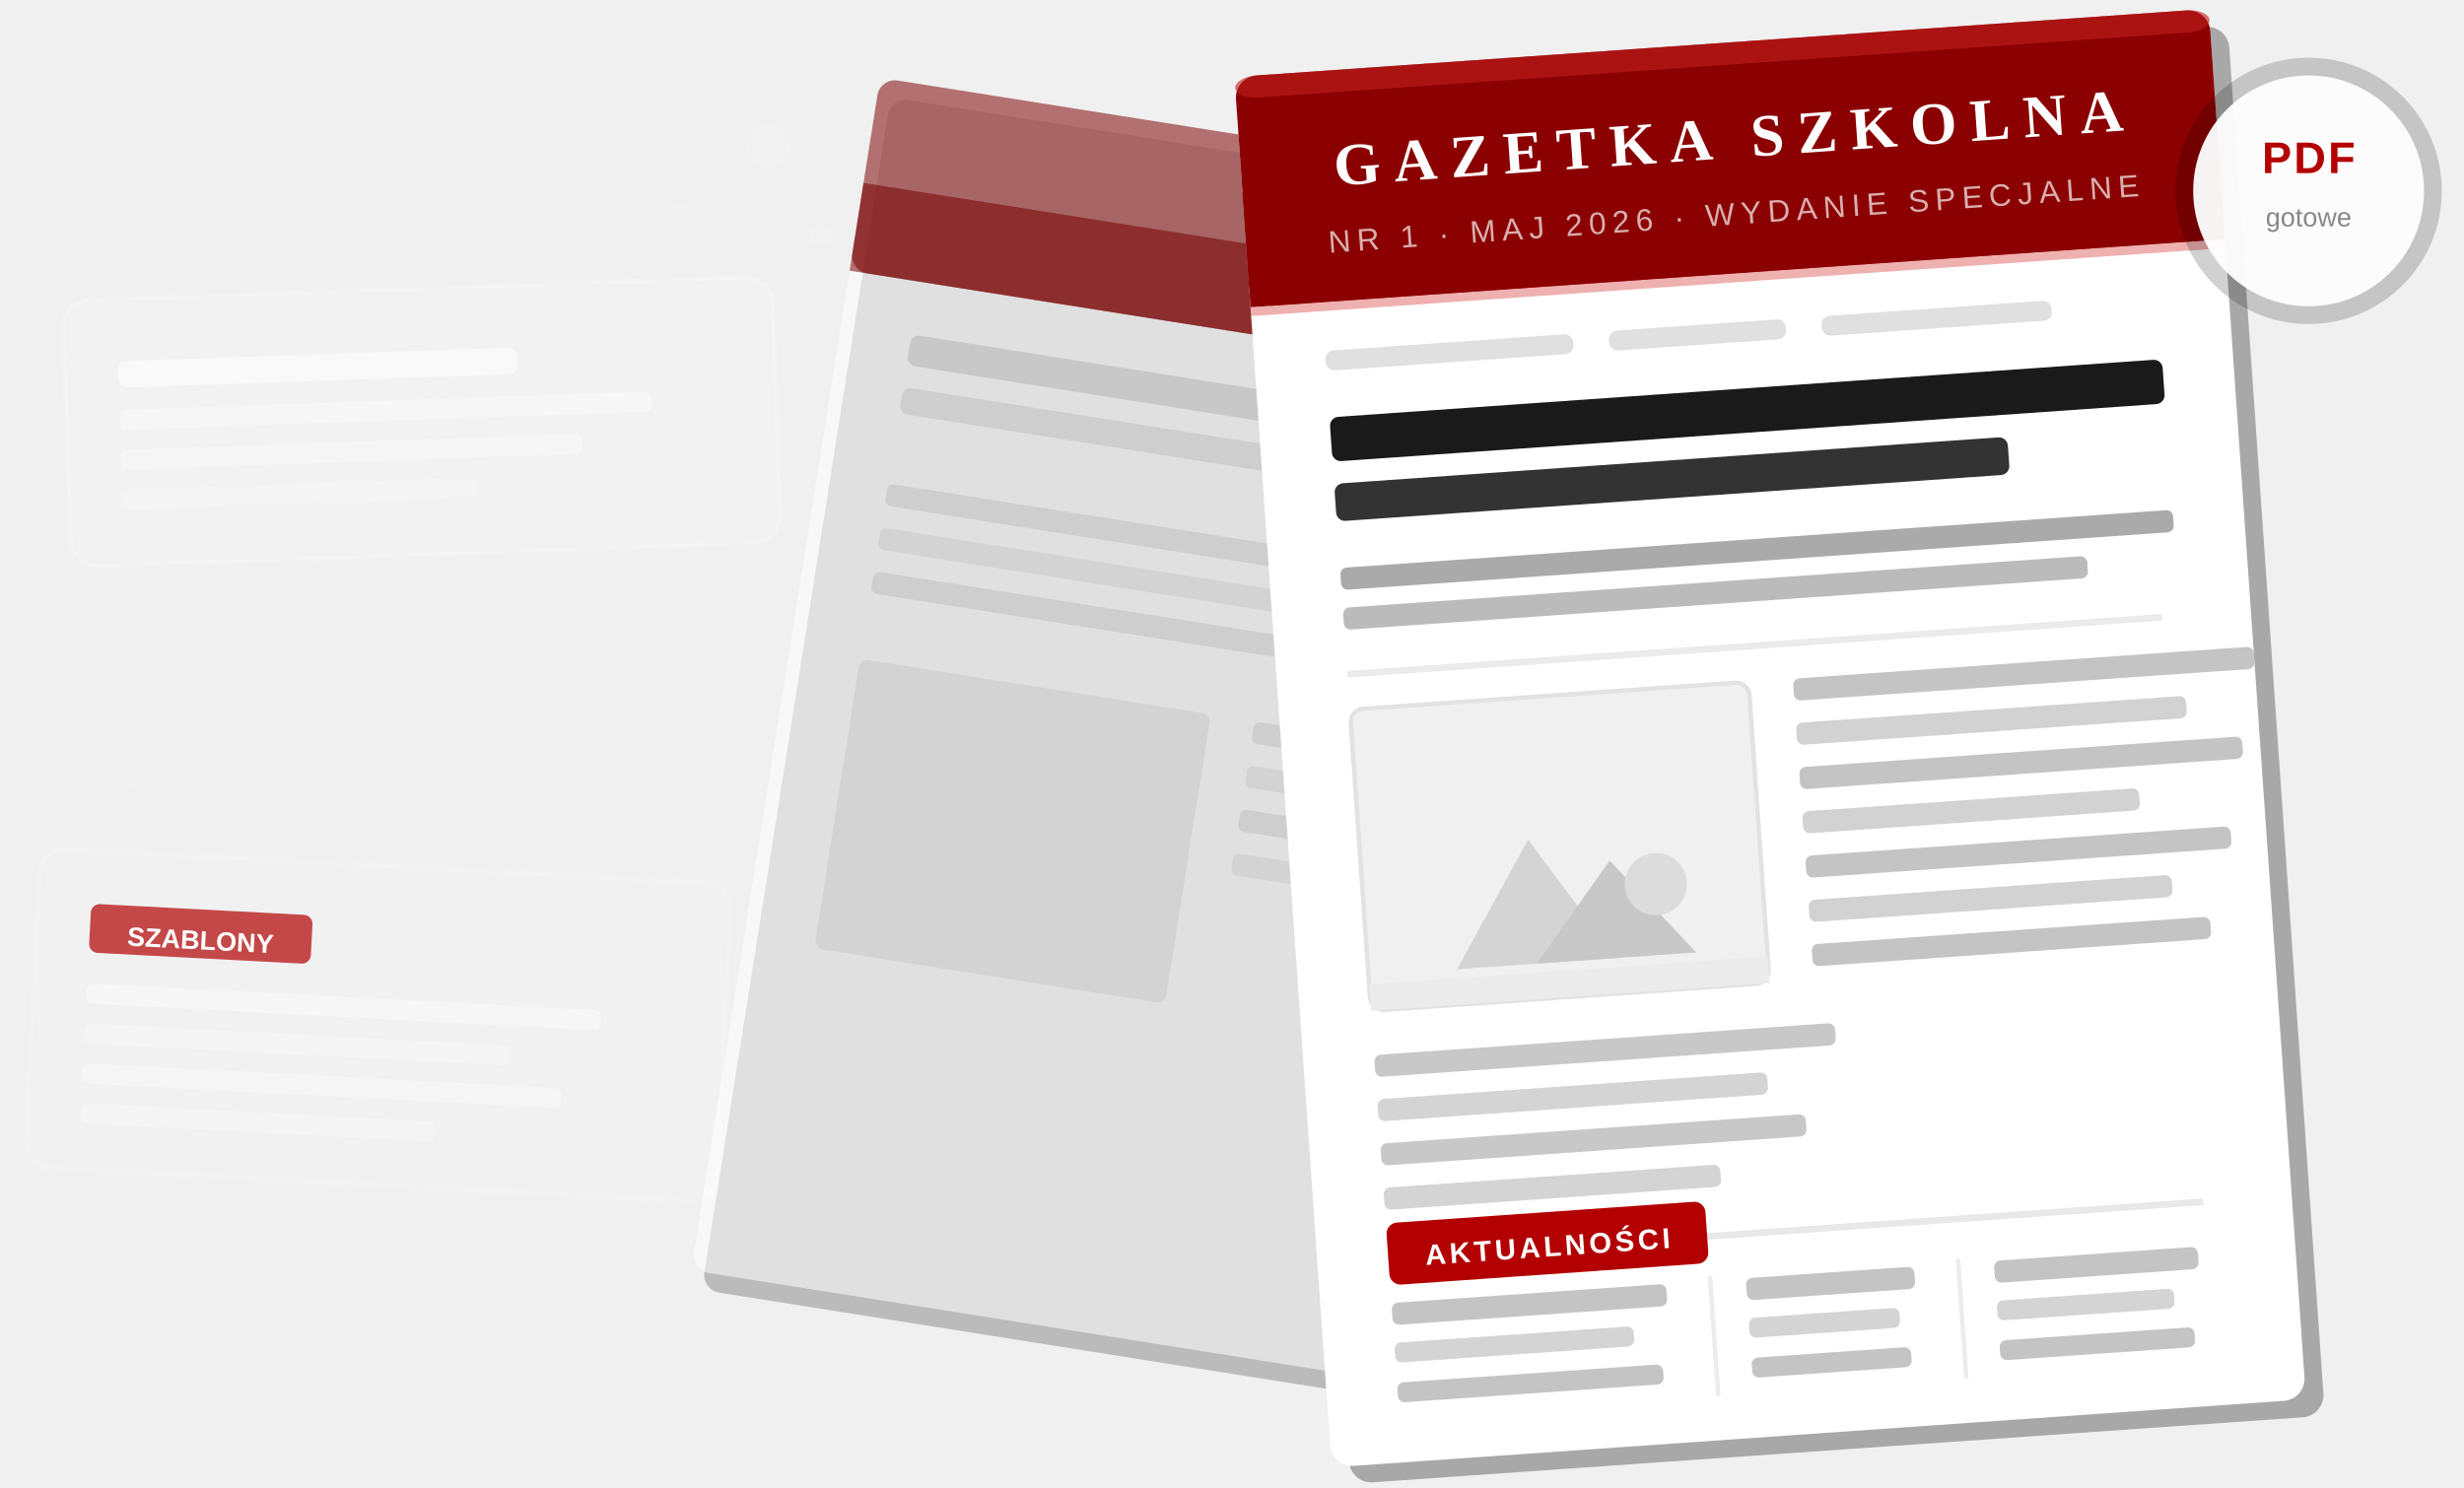
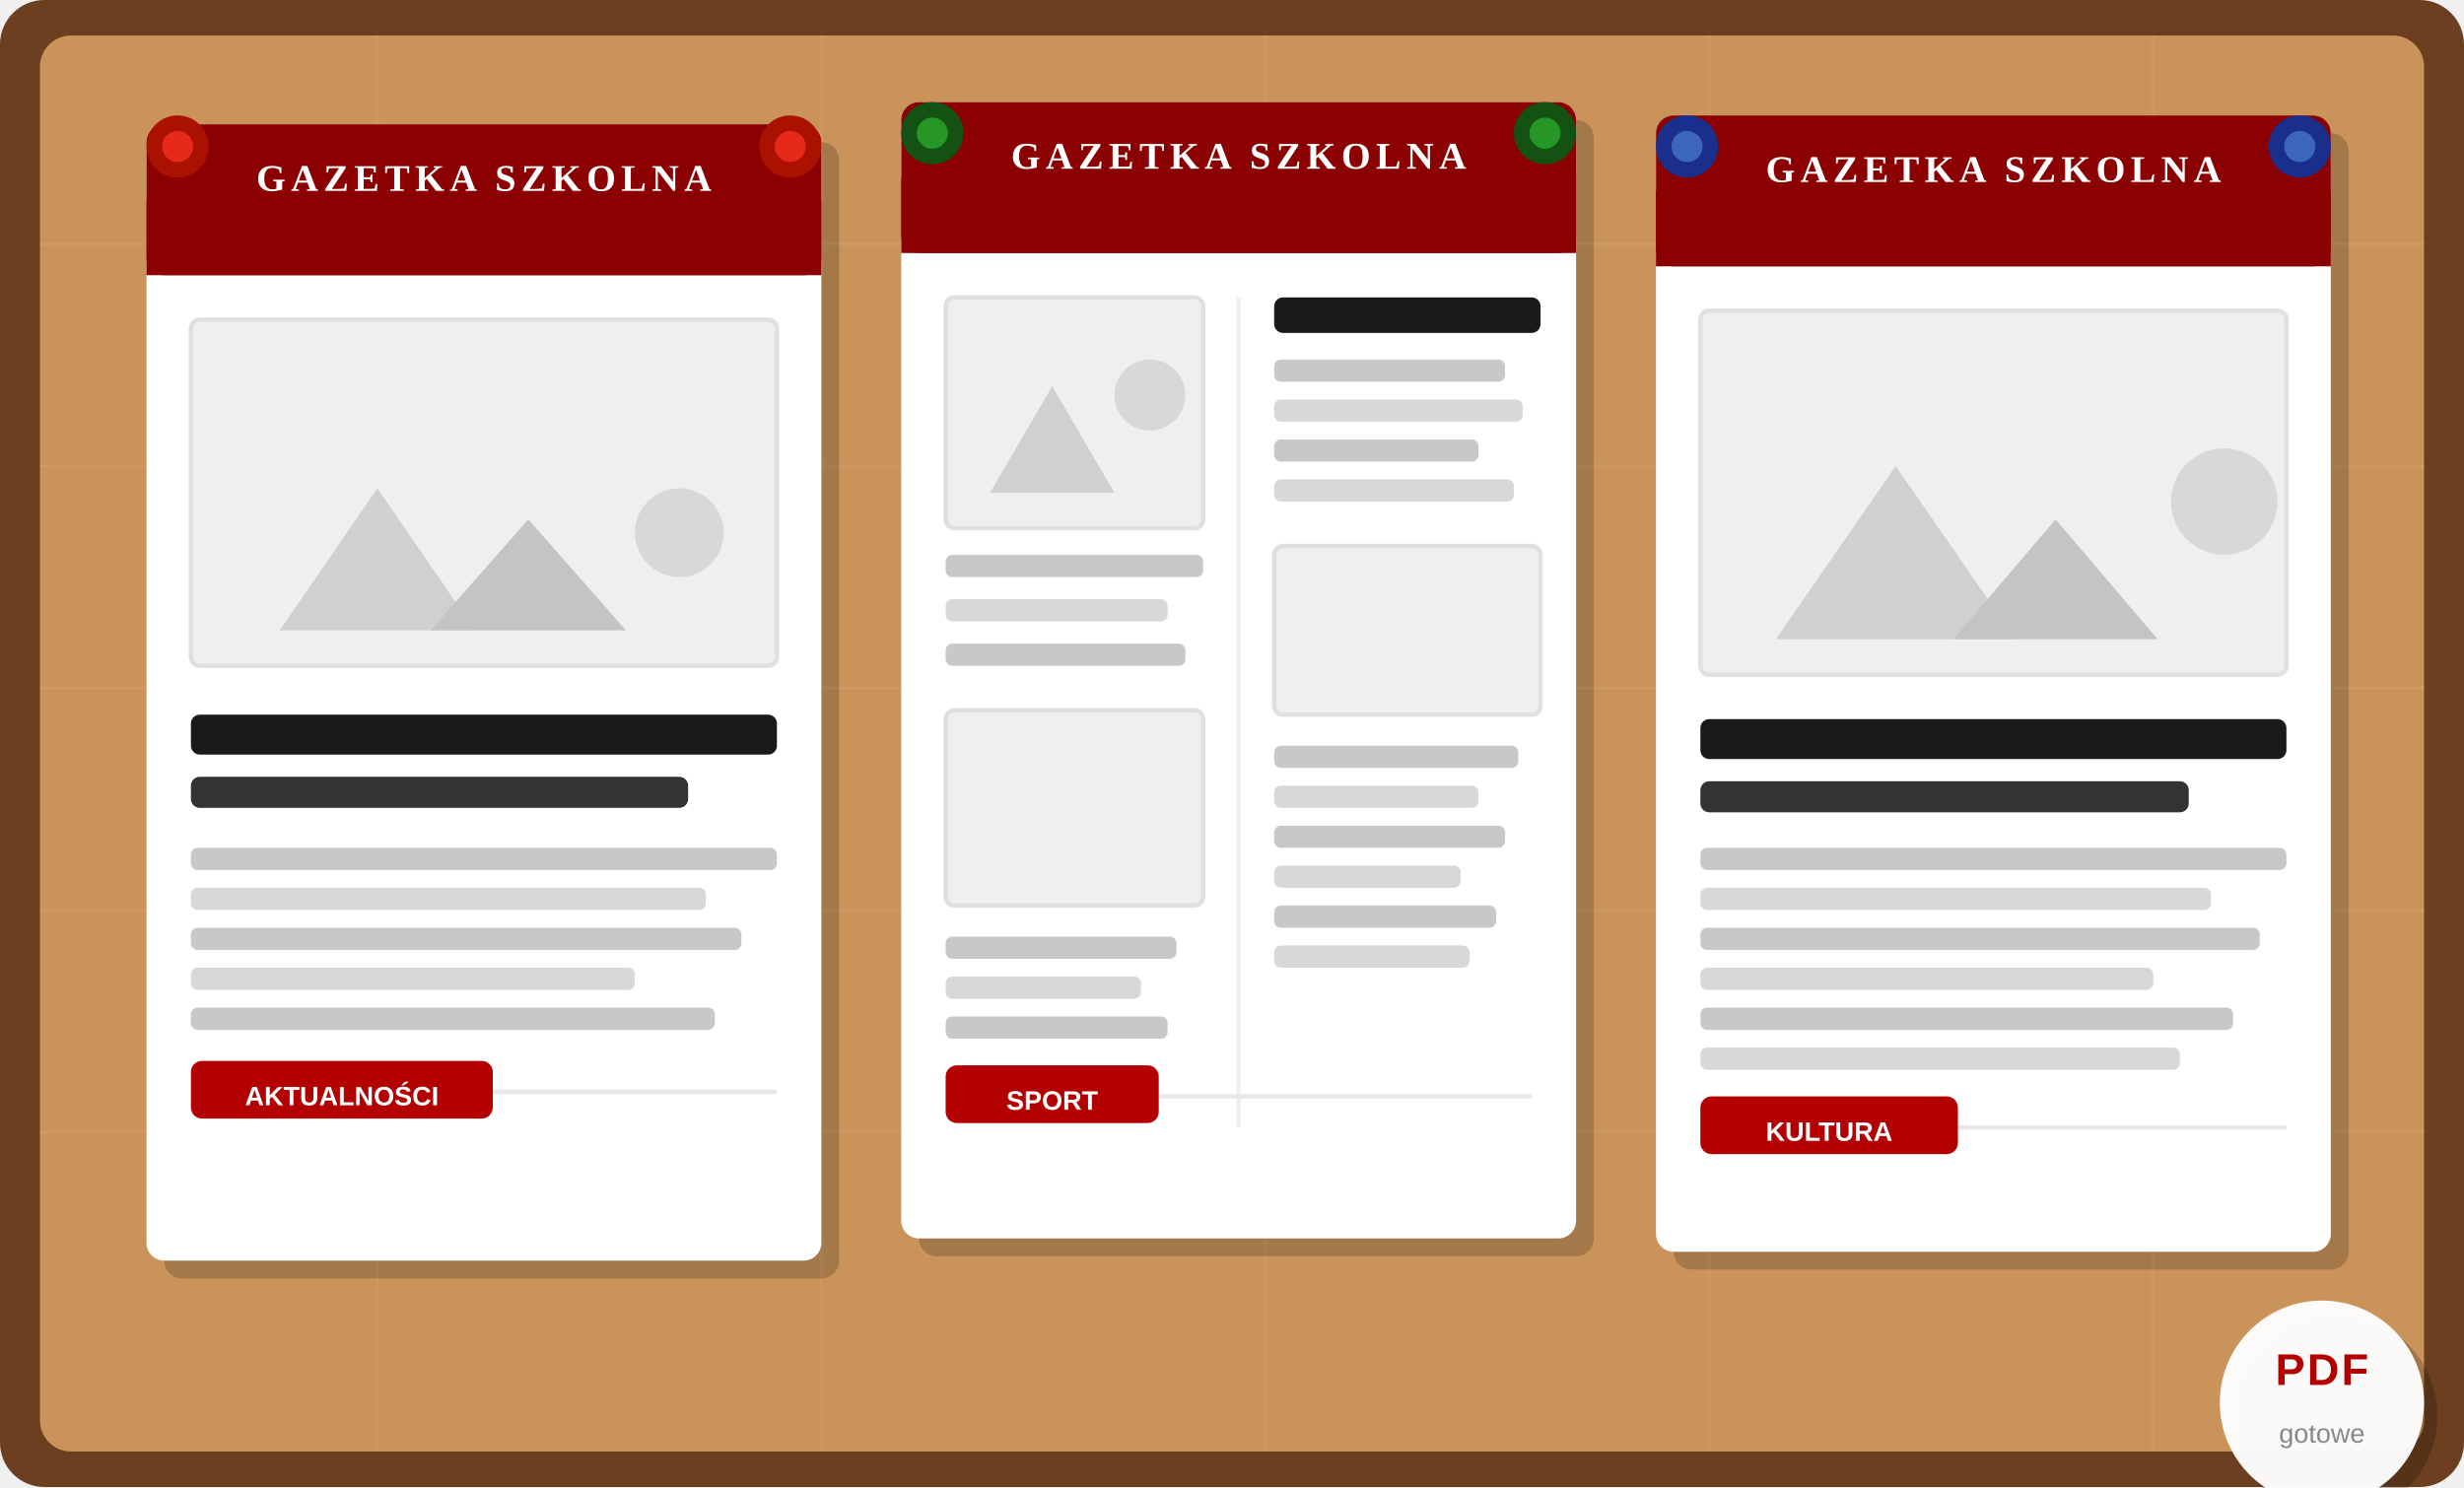
- <svg xmlns="http://www.w3.org/2000/svg" viewBox="15 25 555 335" role="img" aria-label="Ilustracja gazetki szkolnej w formacie PDF">
-   <g transform="rotate(9, 300, 198)">
-     <rect x="193" y="62" width="192" height="272" rx="4" fill="rgba(0,0,0,0.22)" />
-     <rect x="190" y="58" width="192" height="272" rx="4" fill="#fff" opacity="0.55" />
-     <rect x="190" y="58" width="192" height="44" rx="4" fill="rgba(120,0,0,0.55)" />
-     <rect x="190" y="82" width="192" height="20" fill="rgba(120,0,0,0.55)" />
-     <rect x="206" y="114" width="124" height="7" rx="2" fill="rgba(180,180,180,0.55)" />
-     <rect x="206" y="126" width="100" height="6" rx="2" fill="rgba(180,180,180,0.4)" />
-     <rect x="206" y="148" width="160" height="5" rx="1.5" fill="rgba(180,180,180,0.4)" />
-     <rect x="206" y="158" width="140" height="5" rx="1.5" fill="rgba(180,180,180,0.3)" />
-     <rect x="206" y="168" width="152" height="5" rx="1.5" fill="rgba(180,180,180,0.4)" />
-     <rect x="206" y="188" width="80" height="66" rx="2" fill="rgba(180,180,180,0.3)" />
-     <rect x="296" y="188" width="86" height="5" rx="1.5" fill="rgba(180,180,180,0.4)" />
-     <rect x="296" y="198" width="70" height="5" rx="1.5" fill="rgba(180,180,180,0.3)" />
-     <rect x="296" y="208" width="80" height="5" rx="1.5" fill="rgba(180,180,180,0.4)" />
-     <rect x="296" y="218" width="58" height="5" rx="1.5" fill="rgba(180,180,180,0.3)" />
-   </g>
-   <g transform="rotate(-4, 418, 195)">
-     <rect x="308" y="38" width="220" height="314" rx="5" fill="rgba(0,0,0,0.3)" />
-     <rect x="304" y="34" width="220" height="314" rx="5" fill="#ffffff" />
-     <rect x="304" y="34" width="220" height="52" rx="5" fill="#8b0000" />
-     <rect x="304" y="60" width="220" height="26" fill="#8b0000" />
-     <rect x="304" y="34" width="220" height="5" rx="5" fill="#c02020" opacity="0.6" />
-     <text x="414" y="60" font-family="Georgia,'Times New Roman',serif" font-size="13.5" font-weight="700" fill="#ffffff" text-anchor="middle" letter-spacing="3">GAZETKA SZKOLNA</text>
-     <text x="414" y="75" font-family="Arial,Helvetica,sans-serif" font-size="7" fill="rgba(255,255,255,0.68)" text-anchor="middle" letter-spacing="1.4">NR 1 · MAJ 2026 · WYDANIE SPECJALNE</text>
-     <rect x="304" y="86" width="220" height="2" fill="rgba(220,80,80,0.45)" />
-     <rect x="320" y="97" width="56" height="4.5" rx="2" fill="#e0e0e0" />
-     <rect x="384" y="97" width="40" height="4.5" rx="2" fill="#e0e0e0" />
-     <rect x="432" y="97" width="52" height="4.5" rx="2" fill="#e0e0e0" />
-     <rect x="320" y="112" width="188" height="10" rx="2" fill="#1a1a1a" />
-     <rect x="320" y="127" width="152" height="8.5" rx="2" fill="#333" />
-     <rect x="320" y="146" width="188" height="5" rx="1.5" fill="#aaa" />
-     <rect x="320" y="155" width="168" height="5" rx="1.5" fill="#bbb" />
-     <line x1="320" y1="170" x2="504" y2="170" stroke="#ebebeb" stroke-width="1.5" />
-     <rect x="320" y="178" width="90" height="68" rx="3" fill="#f0f0f0" stroke="#e2e2e2" stroke-width="1" />
-     <polygon points="340,238 358,210 376,238" fill="#d4d4d4" />
-     <polygon points="358,238 376,216 394,238" fill="#c8c8c8" />
-     <circle cx="386" cy="222" r="7" fill="#dcdcdc" />
-     <rect x="320" y="240" width="90" height="6" rx="0" fill="#ebebeb" />
-     <rect x="420" y="178" width="104" height="5" rx="1.5" fill="#c4c4c4" />
-     <rect x="420" y="188" width="88" height="5" rx="1.5" fill="#d2d2d2" />
-     <rect x="420" y="198" width="100" height="5" rx="1.5" fill="#c4c4c4" />
-     <rect x="420" y="208" width="76" height="5" rx="1.5" fill="#d2d2d2" />
-     <rect x="420" y="218" width="96" height="5" rx="1.5" fill="#c4c4c4" />
-     <rect x="420" y="228" width="82" height="5" rx="1.5" fill="#d2d2d2" />
-     <rect x="420" y="238" width="90" height="5" rx="1.5" fill="#c4c4c4" />
-     <rect x="320" y="256" width="104" height="5" rx="1.5" fill="#c8c8c8" />
-     <rect x="320" y="266" width="88" height="5" rx="1.5" fill="#d4d4d4" />
-     <rect x="320" y="276" width="96" height="5" rx="1.5" fill="#c8c8c8" />
-     <rect x="320" y="286" width="76" height="5" rx="1.5" fill="#d4d4d4" />
-     <line x1="320" y1="302" x2="504" y2="302" stroke="#e8e8e8" stroke-width="1.5" />
-     <rect x="320" y="294" width="72" height="14" rx="2.5" fill="#b30000" />
-     <text x="356" y="304" font-family="Arial,Helvetica,sans-serif" font-size="6.5" fill="#ffffff" font-weight="700" text-anchor="middle" letter-spacing="0.8">AKTUALNOŚCI</text>
-     <line x1="392" y1="311" x2="392" y2="338" stroke="#ececec" stroke-width="1" />
-     <line x1="448" y1="311" x2="448" y2="338" stroke="#ececec" stroke-width="1" />
-     <rect x="320" y="312" width="62" height="5" rx="1.5" fill="#c4c4c4" />
-     <rect x="320" y="321" width="54" height="4.5" rx="1.5" fill="#d4d4d4" />
-     <rect x="320" y="330" width="60" height="4.5" rx="1.5" fill="#c4c4c4" />
-     <rect x="400" y="312" width="38" height="5" rx="1.5" fill="#c4c4c4" />
-     <rect x="400" y="321" width="34" height="4.5" rx="1.5" fill="#d4d4d4" />
-     <rect x="400" y="330" width="36" height="4.5" rx="1.5" fill="#c4c4c4" />
-     <rect x="456" y="312" width="46" height="5" rx="1.5" fill="#c4c4c4" />
-     <rect x="456" y="321" width="40" height="4.5" rx="1.5" fill="#d4d4d4" />
-     <rect x="456" y="330" width="44" height="4.5" rx="1.5" fill="#c4c4c4" />
-   </g>
-   <g transform="translate(535, 68)">
-     <circle cx="0" cy="0" r="30" fill="rgba(0,0,0,0.18)" />
-     <circle cx="0" cy="0" r="26" fill="#ffffff" opacity="0.95" />
-     <text x="0" y="-4" font-family="Arial,Helvetica,sans-serif" font-size="10" font-weight="800" fill="#b30000" text-anchor="middle" letter-spacing="0.5">PDF</text>
-     <text x="0" y="8" font-family="Arial,Helvetica,sans-serif" font-size="6" fill="#888" text-anchor="middle">gotowe</text>
-   </g>
-   <g transform="rotate(-2, 110, 120)">
-     <rect x="30" y="90" width="160" height="60" rx="6" fill="rgba(255,255,255,0.12)" />
-     <rect x="30" y="90" width="160" height="60" rx="6" stroke="rgba(255,255,255,0.2)" stroke-width="1" fill="none" />
-     <rect x="42" y="104" width="90" height="6" rx="2" fill="rgba(255,255,255,0.55)" />
-     <rect x="42" y="115" width="120" height="4.5" rx="1.5" fill="rgba(255,255,255,0.35)" />
-     <rect x="42" y="124" width="104" height="4.5" rx="1.5" fill="rgba(255,255,255,0.3)" />
-     <rect x="42" y="133" width="80" height="4.5" rx="1.5" fill="rgba(255,255,255,0.25)" />
-   </g>
-   <g transform="rotate(3, 100, 260)">
-     <rect x="22" y="220" width="156" height="72" rx="6" fill="rgba(255,255,255,0.09)" />
-     <rect x="22" y="220" width="156" height="72" rx="6" stroke="rgba(255,255,255,0.16)" stroke-width="1" fill="none" />
-     <rect x="34" y="232" width="50" height="11" rx="2" fill="rgba(179,0,0,0.7)" />
-     <text x="59" y="241" font-family="Arial,Helvetica,sans-serif" font-size="6" fill="#fff" text-anchor="middle" font-weight="700">SZABLONY</text>
-     <rect x="34" y="250" width="116" height="4.5" rx="1.5" fill="rgba(255,255,255,0.4)" />
-     <rect x="34" y="259" width="96" height="4.5" rx="1.5" fill="rgba(255,255,255,0.3)" />
-     <rect x="34" y="268" width="108" height="4.5" rx="1.5" fill="rgba(255,255,255,0.35)" />
-     <rect x="34" y="277" width="80" height="4.5" rx="1.5" fill="rgba(255,255,255,0.25)" />
-   </g>
-   <circle cx="188" cy="58" r="5" fill="rgba(255,255,255,0.13)" />
-   <circle cx="168" cy="74" r="3" fill="rgba(255,255,255,0.09)" />
-   <circle cx="200" cy="78" r="2.5" fill="rgba(255,255,255,0.11)" />
-   <circle cx="60" cy="180" r="4" fill="rgba(255,255,255,0.1)" />
-   <circle cx="45" cy="200" r="2.5" fill="rgba(255,255,255,0.08)" />
-   <circle cx="74" cy="196" r="2" fill="rgba(255,255,255,0.1)" />
-   <circle cx="580" cy="340" r="5" fill="rgba(255,255,255,0.08)" />
-   <circle cx="598" cy="318" r="3" fill="rgba(255,255,255,0.06)" />
-   <circle cx="615" cy="355" r="2.5" fill="rgba(255,255,255,0.07)" />
+ <svg xmlns="http://www.w3.org/2000/svg" viewBox="15 25 555 335" role="img" aria-label="Ilustracja gazetki ściennej szkolnej w formacie PDF">
+   <rect x="15" y="25" width="555" height="335" rx="10" fill="#6b3f1f" />
+   <rect x="24" y="33" width="537" height="319" rx="7" fill="#c9935a" />
+   <line x1="24" y1="80" x2="561" y2="80" stroke="#d4a06a" stroke-width="0.8" opacity="0.4" />
+   <line x1="24" y1="130" x2="561" y2="130" stroke="#d4a06a" stroke-width="0.8" opacity="0.4" />
+   <line x1="24" y1="180" x2="561" y2="180" stroke="#d4a06a" stroke-width="0.8" opacity="0.4" />
+   <line x1="24" y1="230" x2="561" y2="230" stroke="#d4a06a" stroke-width="0.8" opacity="0.4" />
+   <line x1="24" y1="280" x2="561" y2="280" stroke="#d4a06a" stroke-width="0.8" opacity="0.4" />
+   <line x1="100" y1="33" x2="100" y2="352" stroke="#d4a06a" stroke-width="0.8" opacity="0.35" />
+   <line x1="200" y1="33" x2="200" y2="352" stroke="#d4a06a" stroke-width="0.8" opacity="0.35" />
+   <line x1="300" y1="33" x2="300" y2="352" stroke="#d4a06a" stroke-width="0.8" opacity="0.35" />
+   <line x1="400" y1="33" x2="400" y2="352" stroke="#d4a06a" stroke-width="0.8" opacity="0.35" />
+   <line x1="500" y1="33" x2="500" y2="352" stroke="#d4a06a" stroke-width="0.8" opacity="0.35" />
+   <rect x="52" y="57" width="152" height="256" rx="4" fill="rgba(0,0,0,0.18)" />
+   <rect x="48" y="53" width="152" height="256" rx="4" fill="#ffffff" />
+   <rect x="48" y="53" width="152" height="34" rx="4" fill="#8b0000" />
+   <rect x="48" y="70" width="152" height="17" fill="#8b0000" />
+   <text x="124" y="68" font-family="Georgia,'Times New Roman',serif" font-size="8.5" font-weight="700" fill="#ffffff" text-anchor="middle" letter-spacing="1.2">GAZETKA SZKOLNA</text>
+   <rect x="58" y="97" width="132" height="78" rx="2" fill="#efefef" stroke="#e0e0e0" stroke-width="1" />
+   <polygon points="78,167 100,135 122,167" fill="#d0d0d0" />
+   <polygon points="112,167 134,142 156,167" fill="#c4c4c4" />
+   <circle cx="168" cy="145" r="10" fill="#d8d8d8" />
+   <rect x="58" y="186" width="132" height="9" rx="2" fill="#1a1a1a" />
+   <rect x="58" y="200" width="112" height="7" rx="2" fill="#333" />
+   <rect x="58" y="216" width="132" height="5" rx="1.5" fill="#c8c8c8" />
+   <rect x="58" y="225" width="116" height="5" rx="1.5" fill="#d8d8d8" />
+   <rect x="58" y="234" width="124" height="5" rx="1.5" fill="#c8c8c8" />
+   <rect x="58" y="243" width="100" height="5" rx="1.5" fill="#d8d8d8" />
+   <rect x="58" y="252" width="118" height="5" rx="1.5" fill="#c8c8c8" />
+   <line x1="58" y1="271" x2="190" y2="271" stroke="#e8e8e8" stroke-width="1" />
+   <rect x="58" y="264" width="68" height="13" rx="2.5" fill="#b30000" />
+   <text x="92" y="274" font-family="Arial,Helvetica,sans-serif" font-size="6" fill="#ffffff" font-weight="700" text-anchor="middle">AKTUALNOŚCI</text>
+   <circle cx="55" cy="58" r="7" fill="#aa1100" />
+   <circle cx="55" cy="58" r="3.5" fill="#ff3322" opacity="0.7" />
+   <circle cx="193" cy="58" r="7" fill="#aa1100" />
+   <circle cx="193" cy="58" r="3.5" fill="#ff3322" opacity="0.7" />
+   <rect x="222" y="52" width="152" height="256" rx="4" fill="rgba(0,0,0,0.18)" />
+   <rect x="218" y="48" width="152" height="256" rx="4" fill="#ffffff" />
+   <rect x="218" y="48" width="152" height="34" rx="4" fill="#8b0000" />
+   <rect x="218" y="65" width="152" height="17" fill="#8b0000" />
+   <text x="294" y="63" font-family="Georgia,'Times New Roman',serif" font-size="8.5" font-weight="700" fill="#ffffff" text-anchor="middle" letter-spacing="1.2">GAZETKA SZKOLNA</text>
+   <line x1="294" y1="92" x2="294" y2="279" stroke="#efefef" stroke-width="1" />
+   <rect x="228" y="92" width="58" height="52" rx="2" fill="#efefef" stroke="#e0e0e0" stroke-width="1" />
+   <polygon points="238,136 252,112 266,136" fill="#d0d0d0" />
+   <circle cx="274" cy="114" r="8" fill="#d8d8d8" />
+   <rect x="228" y="150" width="58" height="5" rx="1.5" fill="#c8c8c8" />
+   <rect x="228" y="160" width="50" height="5" rx="1.5" fill="#d8d8d8" />
+   <rect x="228" y="170" width="54" height="5" rx="1.5" fill="#c8c8c8" />
+   <rect x="228" y="185" width="58" height="44" rx="2" fill="#efefef" stroke="#e0e0e0" stroke-width="1" />
+   <rect x="228" y="236" width="52" height="5" rx="1.5" fill="#c8c8c8" />
+   <rect x="228" y="245" width="44" height="5" rx="1.5" fill="#d8d8d8" />
+   <rect x="228" y="254" width="50" height="5" rx="1.5" fill="#c8c8c8" />
+   <rect x="302" y="92" width="60" height="8" rx="2" fill="#1a1a1a" />
+   <rect x="302" y="106" width="52" height="5" rx="1.5" fill="#c8c8c8" />
+   <rect x="302" y="115" width="56" height="5" rx="1.5" fill="#d8d8d8" />
+   <rect x="302" y="124" width="46" height="5" rx="1.5" fill="#c8c8c8" />
+   <rect x="302" y="133" width="54" height="5" rx="1.5" fill="#d8d8d8" />
+   <rect x="302" y="148" width="60" height="38" rx="2" fill="#efefef" stroke="#e0e0e0" stroke-width="1" />
+   <rect x="302" y="193" width="55" height="5" rx="1.5" fill="#c8c8c8" />
+   <rect x="302" y="202" width="46" height="5" rx="1.5" fill="#d8d8d8" />
+   <rect x="302" y="211" width="52" height="5" rx="1.5" fill="#c8c8c8" />
+   <rect x="302" y="220" width="42" height="5" rx="1.5" fill="#d8d8d8" />
+   <rect x="302" y="229" width="50" height="5" rx="1.5" fill="#c8c8c8" />
+   <rect x="302" y="238" width="44" height="5" rx="1.5" fill="#d8d8d8" />
+   <line x1="228" y1="272" x2="360" y2="272" stroke="#e8e8e8" stroke-width="1" />
+   <rect x="228" y="265" width="48" height="13" rx="2.5" fill="#b30000" />
+   <text x="252" y="275" font-family="Arial,Helvetica,sans-serif" font-size="6" fill="#ffffff" font-weight="700" text-anchor="middle">SPORT</text>
+   <circle cx="225" cy="55" r="7" fill="#145214" />
+   <circle cx="225" cy="55" r="3.5" fill="#2db32d" opacity="0.7" />
+   <circle cx="363" cy="55" r="7" fill="#145214" />
+   <circle cx="363" cy="55" r="3.5" fill="#2db32d" opacity="0.7" />
+   <rect x="392" y="55" width="152" height="256" rx="4" fill="rgba(0,0,0,0.18)" />
+   <rect x="388" y="51" width="152" height="256" rx="4" fill="#ffffff" />
+   <rect x="388" y="51" width="152" height="34" rx="4" fill="#8b0000" />
+   <rect x="388" y="68" width="152" height="17" fill="#8b0000" />
+   <text x="464" y="66" font-family="Georgia,'Times New Roman',serif" font-size="8.5" font-weight="700" fill="#ffffff" text-anchor="middle" letter-spacing="1.2">GAZETKA SZKOLNA</text>
+   <rect x="398" y="95" width="132" height="82" rx="2" fill="#efefef" stroke="#e0e0e0" stroke-width="1" />
+   <polygon points="415,169 442,130 469,169" fill="#d0d0d0" />
+   <polygon points="455,169 478,142 501,169" fill="#c4c4c4" />
+   <circle cx="516" cy="138" r="12" fill="#d8d8d8" />
+   <rect x="398" y="187" width="132" height="9" rx="2" fill="#1a1a1a" />
+   <rect x="398" y="201" width="110" height="7" rx="2" fill="#333" />
+   <rect x="398" y="216" width="132" height="5" rx="1.5" fill="#c8c8c8" />
+   <rect x="398" y="225" width="115" height="5" rx="1.5" fill="#d8d8d8" />
+   <rect x="398" y="234" width="126" height="5" rx="1.5" fill="#c8c8c8" />
+   <rect x="398" y="243" width="102" height="5" rx="1.5" fill="#d8d8d8" />
+   <rect x="398" y="252" width="120" height="5" rx="1.5" fill="#c8c8c8" />
+   <rect x="398" y="261" width="108" height="5" rx="1.5" fill="#d8d8d8" />
+   <line x1="398" y1="279" x2="530" y2="279" stroke="#e8e8e8" stroke-width="1" />
+   <rect x="398" y="272" width="58" height="13" rx="2.5" fill="#b30000" />
+   <text x="427" y="282" font-family="Arial,Helvetica,sans-serif" font-size="6" fill="#ffffff" font-weight="700" text-anchor="middle">KULTURA</text>
+   <circle cx="395" cy="58" r="7" fill="#1a2f8b" />
+   <circle cx="395" cy="58" r="3.5" fill="#4a7ed4" opacity="0.7" />
+   <circle cx="533" cy="58" r="7" fill="#1a2f8b" />
+   <circle cx="533" cy="58" r="3.5" fill="#4a7ed4" opacity="0.7" />
+   <circle cx="541" cy="344" r="23" fill="rgba(0,0,0,0.2)" />
+   <circle cx="538" cy="341" r="23" fill="#ffffff" opacity="0.96" />
+   <text x="538" y="337" font-family="Arial,Helvetica,sans-serif" font-size="10" font-weight="800" fill="#b30000" text-anchor="middle" letter-spacing="0.5">PDF</text>
+   <text x="538" y="350" font-family="Arial,Helvetica,sans-serif" font-size="6" fill="#888" text-anchor="middle">gotowe</text>
</svg>
